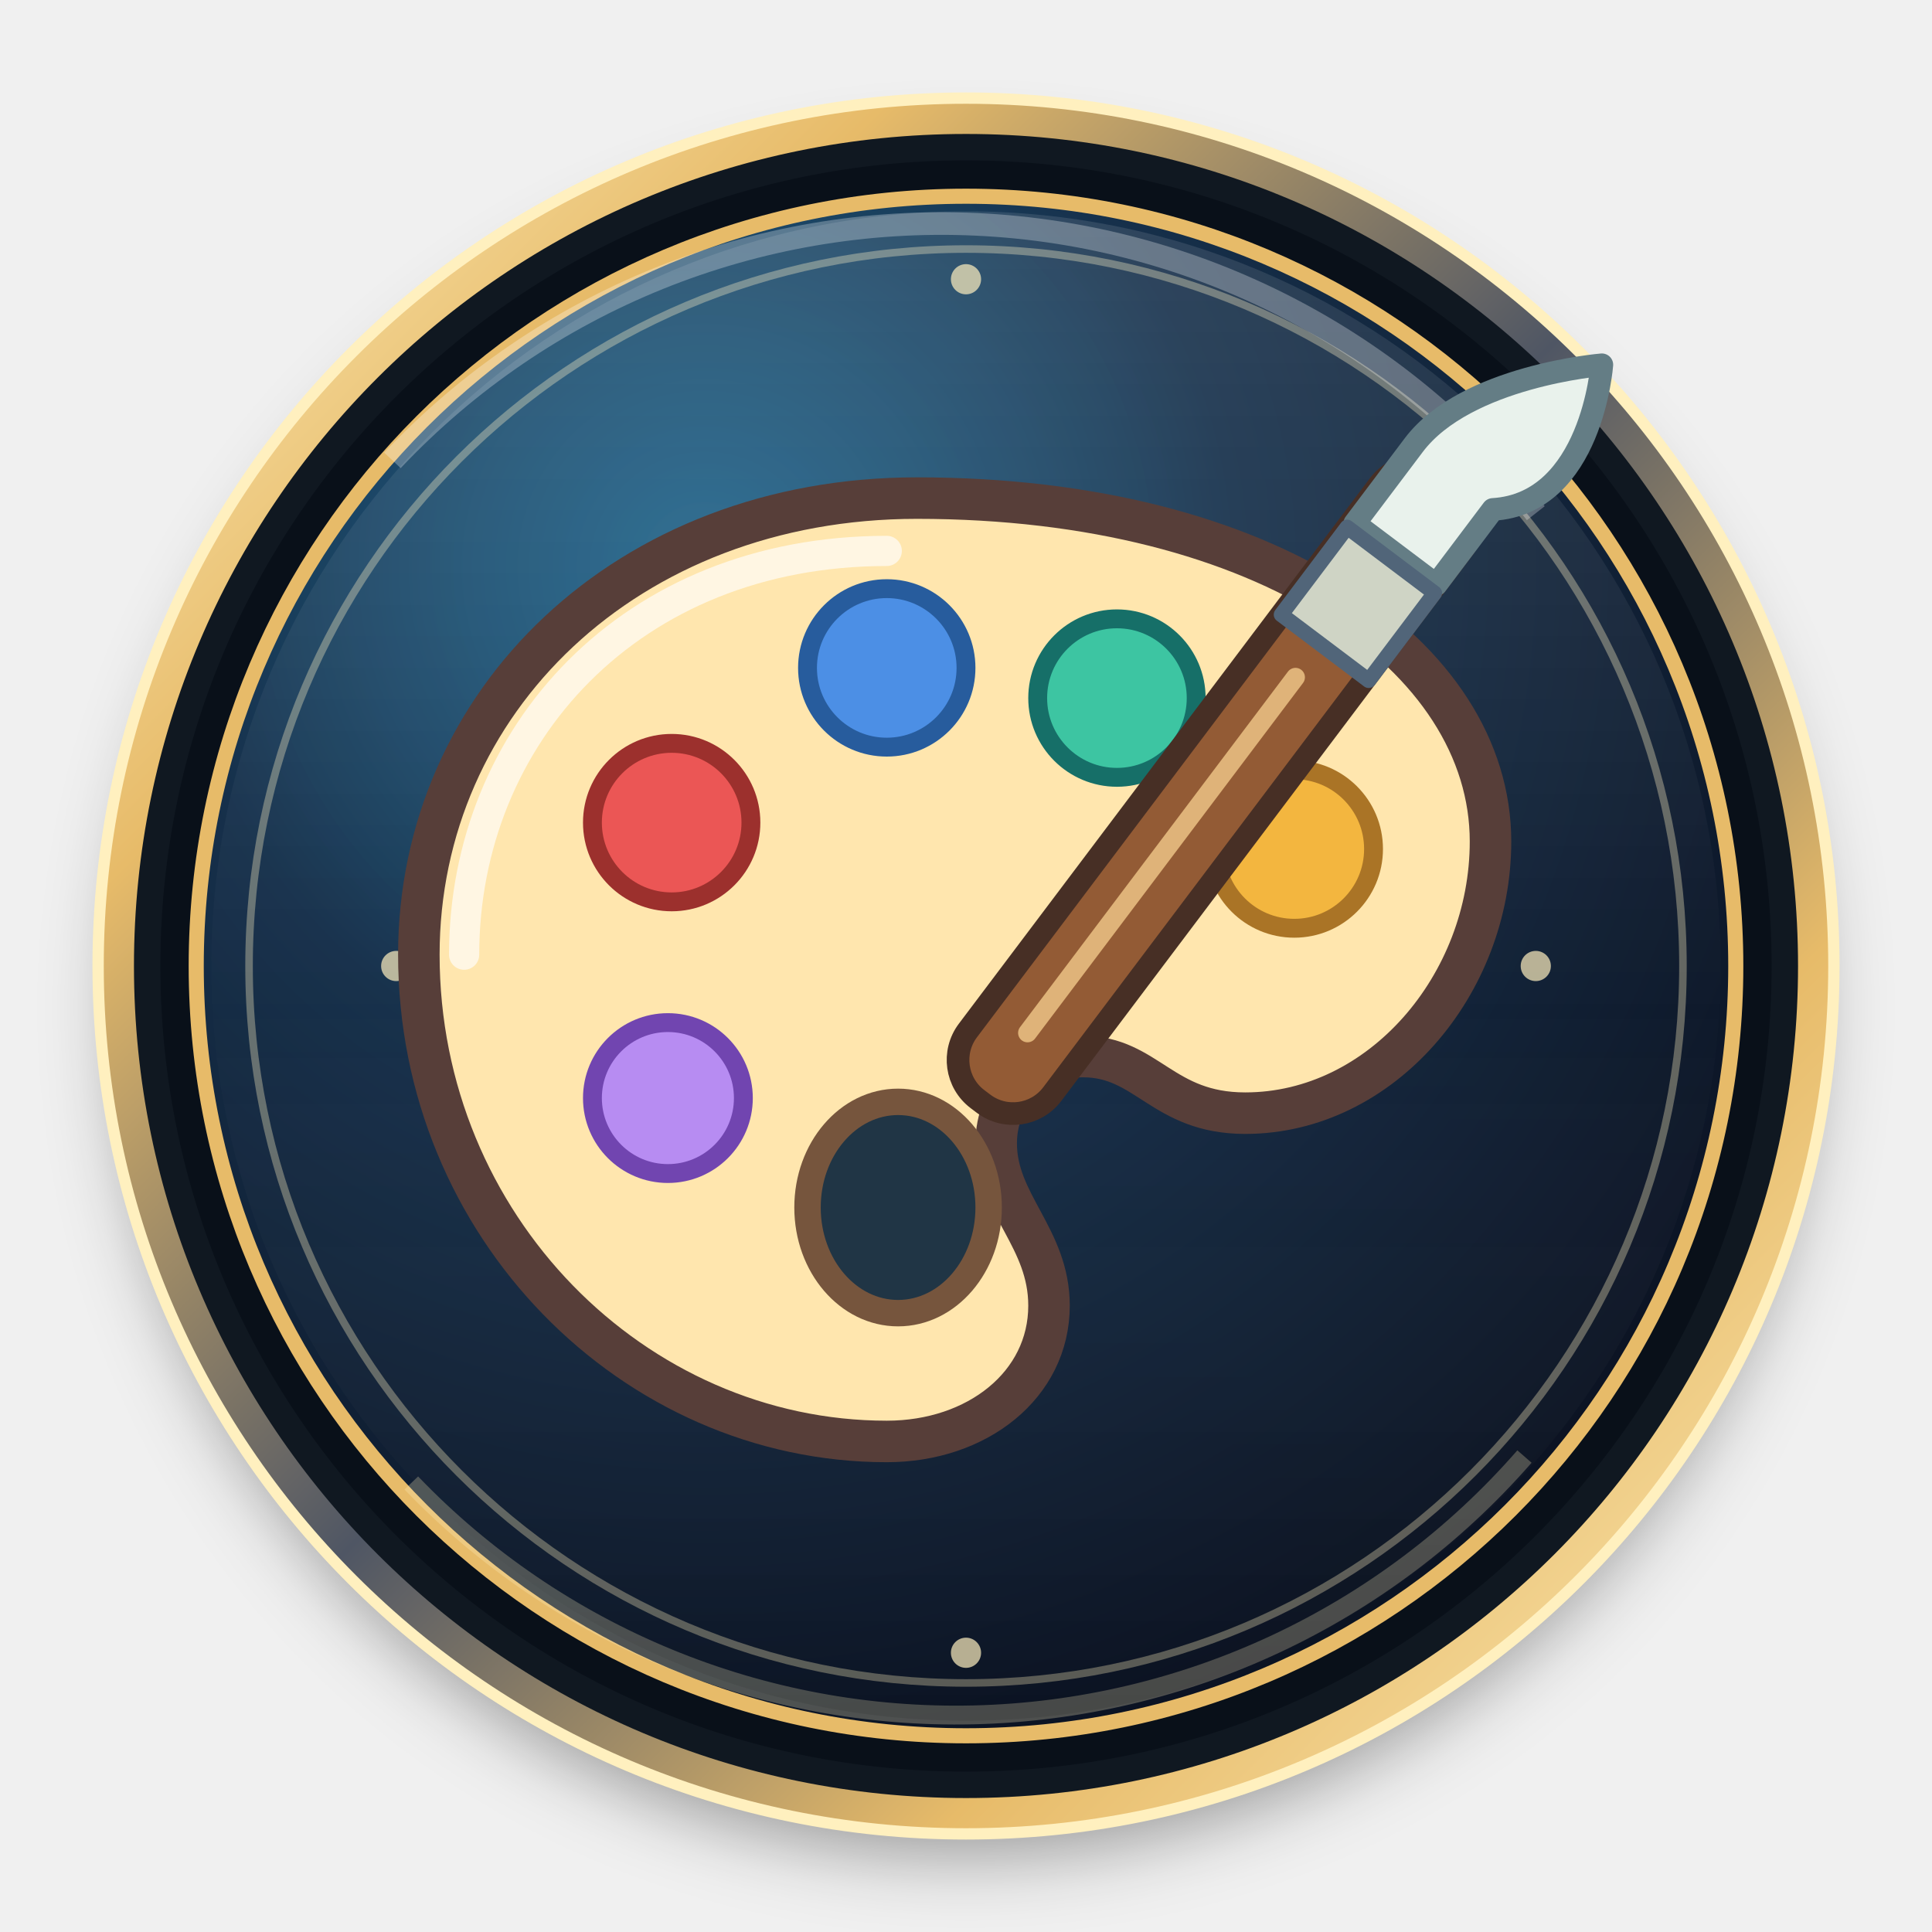
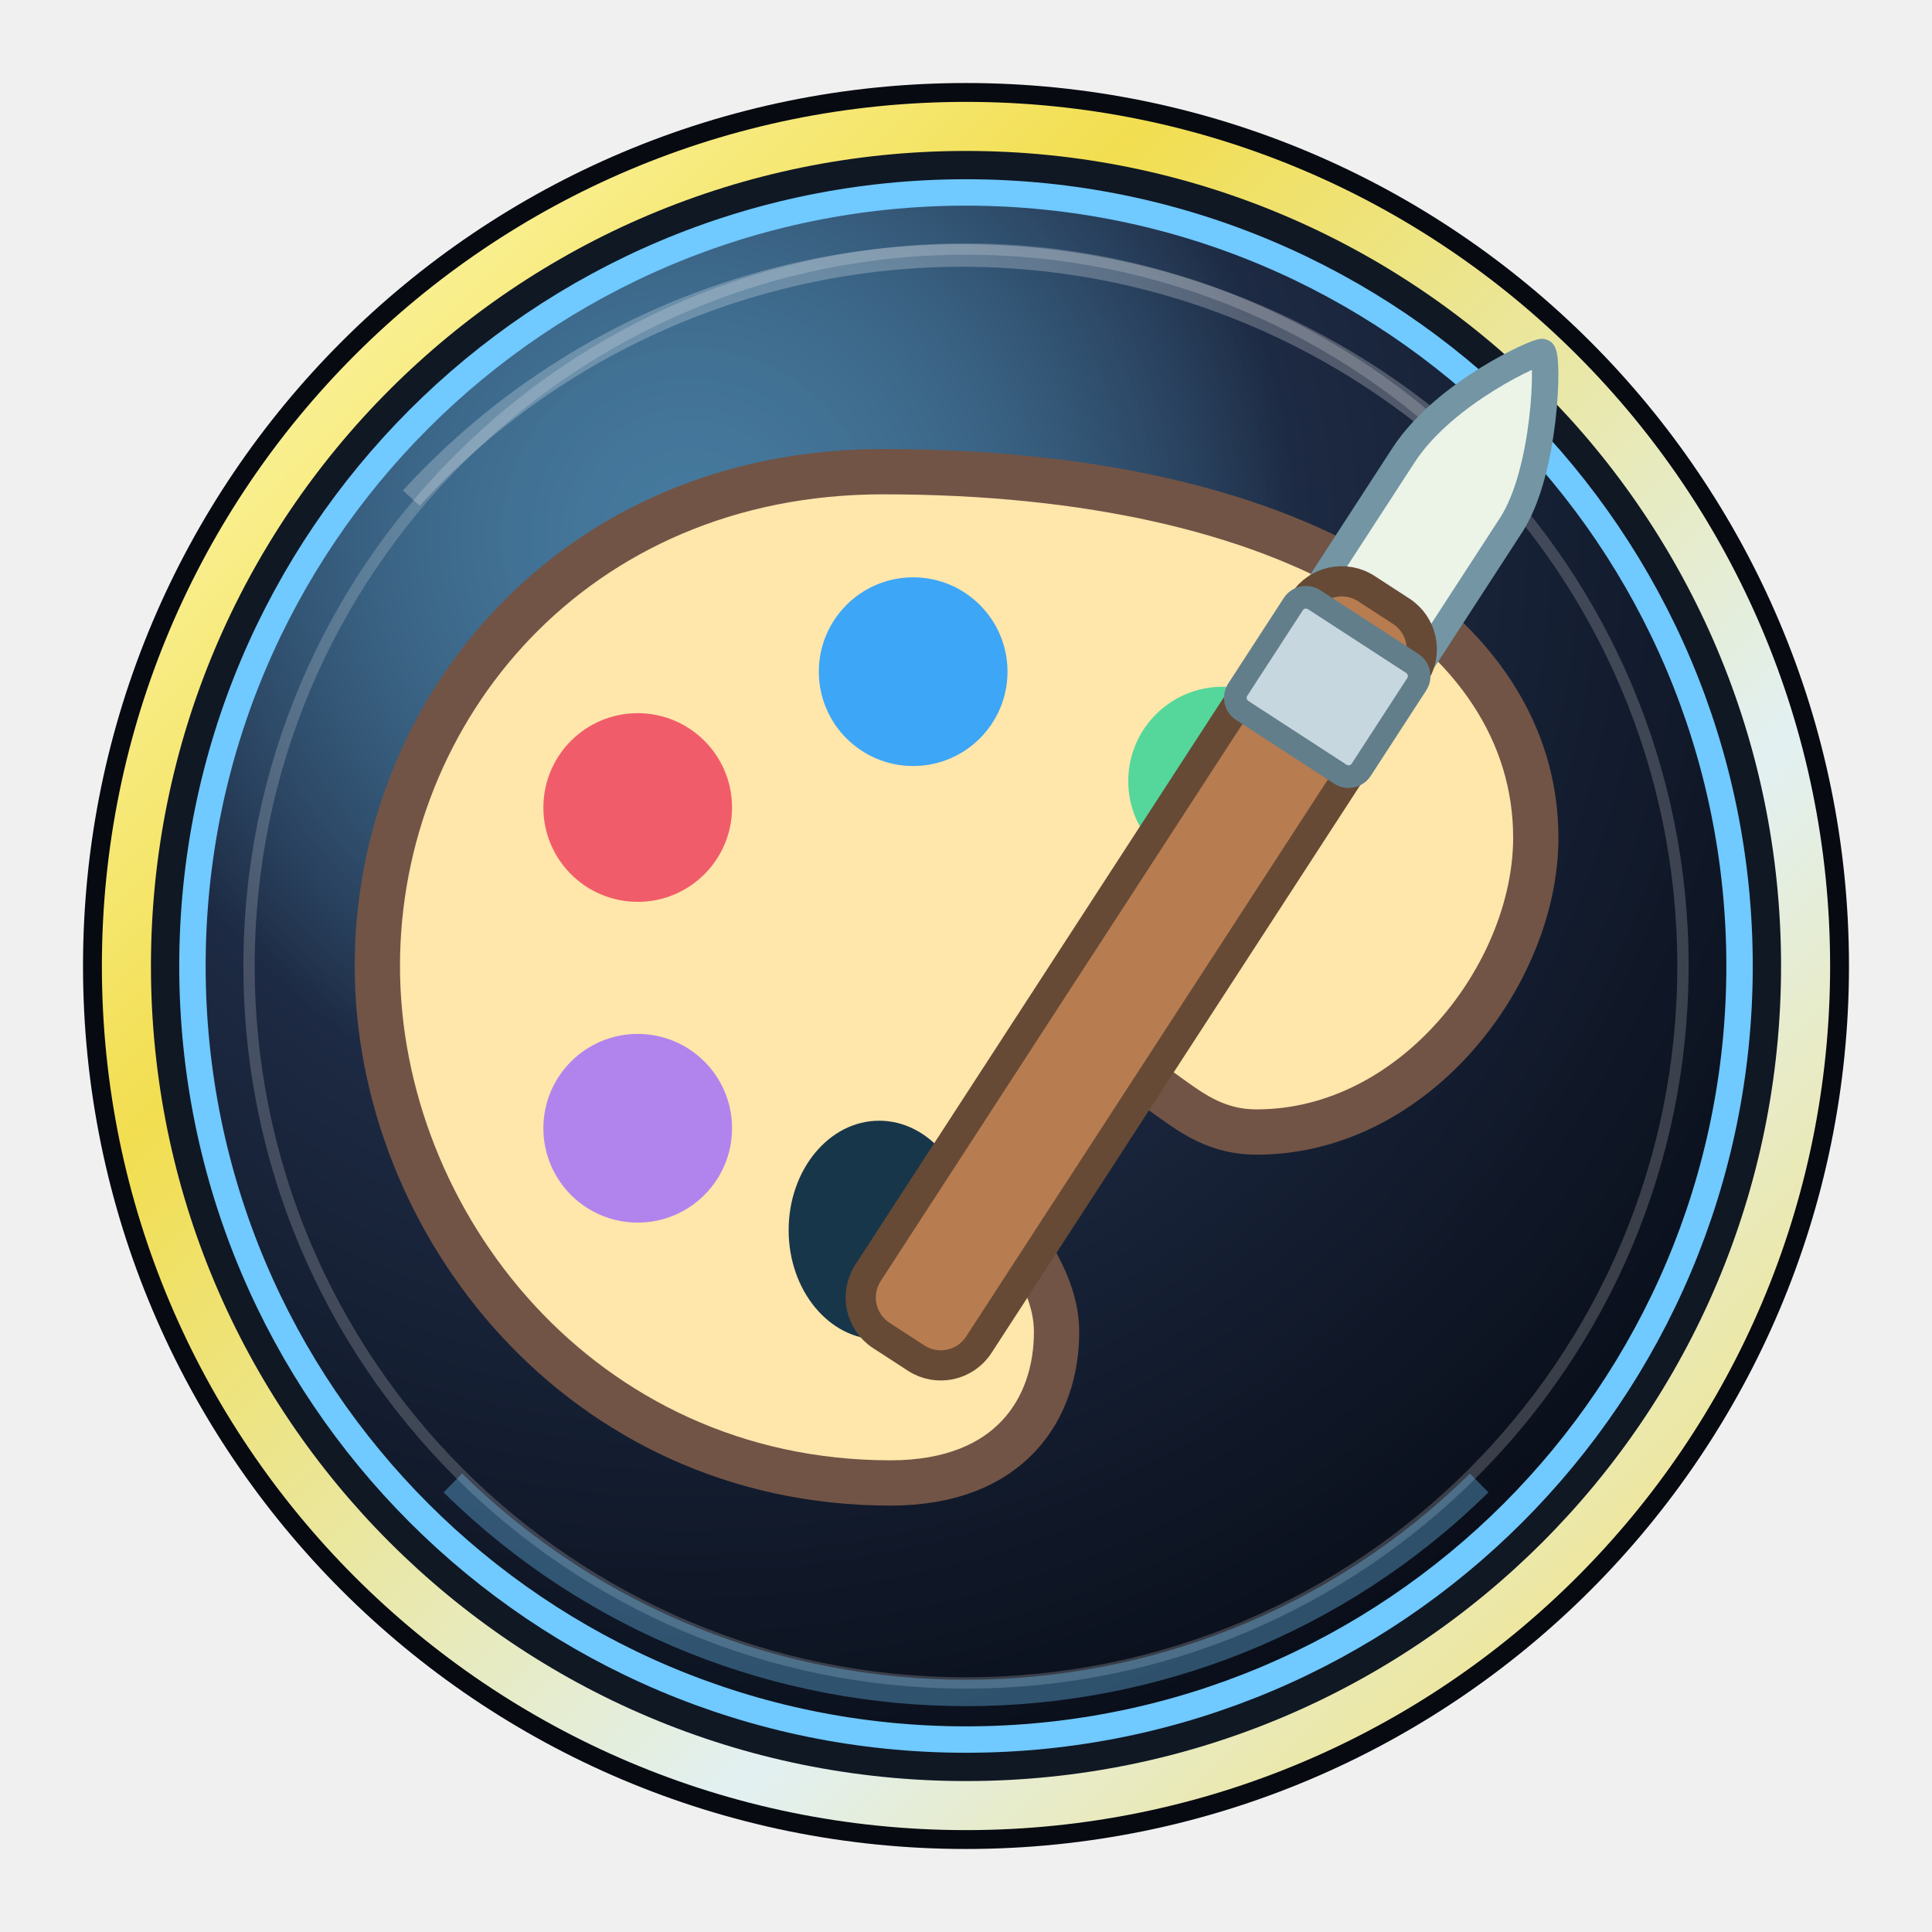
<svg xmlns="http://www.w3.org/2000/svg" viewBox="0 0 512 512" role="img" aria-labelledby="title desc">
  <defs>
-     <linearGradient id="rim" x1="0" x2="1" y1="0" y2="1">
-       <stop stop-color="#FFF0BF" />
-       <stop offset=".23" stop-color="#E7BB69" />
-       <stop offset=".49" stop-color="#4F5664" />
-       <stop offset=".74" stop-color="#E7BB69" />
-       <stop offset="1" stop-color="#FFF0BF" />
+     <linearGradient id="rim" x1="0" y1="0" x2="1" y2="1">
+       <stop stop-color="#FFFFCB" />
+       <stop offset=".31" stop-color="#F2DE50" />
+       <stop offset=".67" stop-color="#E2F0F2" />
+       <stop offset="1" stop-color="#F6DF5B" />
    </linearGradient>
-     <radialGradient id="field" cx=".33" cy=".24" r=".91">
-       <stop stop-color="#2879A6" stop-opacity=".81" />
-       <stop offset=".38" stop-color="#16304B" />
-       <stop offset="1" stop-color="#090C19" />
+     <radialGradient id="field" cx=".32" cy=".22" r=".9">
+       <stop stop-color="#70C9FF" stop-opacity=".55" />
+       <stop offset=".44" stop-color="#1D2A43" />
+       <stop offset="1" stop-color="#060A13" />
    </radialGradient>
-     <linearGradient id="shine" x1="0" x2="0" y1="0" y2="1">
-       <stop stop-color="#FFFFFF" stop-opacity=".31" />
-       <stop offset=".53" stop-color="#FFFFFF" stop-opacity=".015" />
-       <stop offset="1" stop-color="#000000" stop-opacity=".26" />
-     </linearGradient>
-     <filter id="medal-shadow" x="-20%" y="-20%" width="140%" height="150%">
-       <feGaussianBlur stdDeviation="10" />
-     </filter>
  </defs>
-   <ellipse cx="256" cy="267" rx="224" ry="224" fill="#000000" opacity=".38" filter="url(#medal-shadow)" />
-   <circle cx="256" cy="256" r="230" fill="url(#rim)" stroke="#FFF0BF" stroke-width="3" />
-   <circle cx="256" cy="256" r="217" fill="#091019" stroke="#101821" stroke-width="7" />
-   <circle cx="256" cy="256" r="204" fill="url(#field)" stroke="#E7BB69" stroke-width="4" />
-   <circle cx="256" cy="256" r="190" fill="none" stroke="#FFF0BF" stroke-width="2" opacity=".35" />
-   <path d="M104 122A200 200 0 0 1 407 136" fill="none" stroke="#FFFFFF" stroke-width="6" opacity=".28" />
-   <path d="M109 393A200 200 0 0 0 404 386" fill="none" stroke="#FFF0BF" stroke-width="5" opacity=".27" />
-   <circle cx="256" cy="256" r="200" fill="url(#shine)" opacity=".34" />
-   <g fill="#FFF0BF" opacity=".7">
-     <circle cx="105" cy="256" r="4" />
-     <circle cx="407" cy="256" r="4" />
-     <circle cx="256" cy="74" r="4" />
-     <circle cx="256" cy="438" r="4" />
-   </g>
-   <g id="symbol-kunst" stroke-linejoin="round" stroke-linecap="round">
-     <path d="M243 132c-77 0-132 54-132 121 0 72 57 129 124 129 24 0 43-15 43-36 0-18-14-27-14-43 0-13 10-23 23-23 17 0 21 15 43 15 36 0 65-34 65-72 0-49-59-91-152-91Z" fill="#FFE6AE" stroke="#573E39" stroke-width="11" />
-     <path d="M235 146c-68 0-112 49-112 107" fill="none" stroke="#FFFFFF" stroke-width="8" opacity=".65" />
-     <circle cx="178" cy="218" r="21" fill="#EB5655" stroke="#9C302D" stroke-width="5" />
-     <circle cx="235" cy="177" r="21" fill="#4C8FE5" stroke="#275C9D" stroke-width="5" />
-     <circle cx="296" cy="185" r="21" fill="#3DC5A2" stroke="#166F68" stroke-width="5" />
-     <circle cx="343" cy="225" r="21" fill="#F3B63F" stroke="#AA7426" stroke-width="5" />
-     <circle cx="177" cy="291" r="20" fill="#B78CF2" stroke="#7145B0" stroke-width="5" />
-     <ellipse cx="238" cy="320" rx="24" ry="28" fill="#203545" stroke="#76553D" stroke-width="7" />
-     <g transform="rotate(37 305 232)">
-       <rect x="291" y="100" width="28" height="207" rx="13" fill="#935B35" stroke="#472F25" stroke-width="6" />
-       <path d="M292 125V99c0-23 27-47 27-47s20 31 0 48v25Z" fill="#E9F2EC" stroke="#647D85" stroke-width="6" />
-       <path d="M291 127h29v29h-29Z" fill="#CFD4C5" stroke="#516579" stroke-width="4" />
-       <path d="M304 167v118" stroke="#FFD995" stroke-width="5" opacity=".7" />
+   <circle cx="256" cy="256" r="234" fill="#070A11" />
+   <circle cx="256" cy="256" r="229" fill="url(#rim)" />
+   <circle cx="256" cy="256" r="216" fill="#101824" />
+   <circle cx="256" cy="256" r="205" fill="url(#field)" stroke="#70C9FF" stroke-width="7" />
+   <circle cx="256" cy="256" r="190" fill="none" stroke="#FFFFFF" stroke-opacity=".19" stroke-width="3" />
+   <path d="M109 132A198 198 0 0 1 402 133" fill="none" stroke="#FFFFFF" stroke-opacity=".24" stroke-width="6" />
+   <path d="M120 393A194 194 0 0 0 392 393" fill="none" stroke="#70C9FF" stroke-opacity=".35" stroke-width="7" />
+   <g id="symbol-kunst" stroke-linejoin="round">
+     <path d="M234 125C152 125 100 188 100 256S154 393 236 393c32 0 44-20 44-40 0-18-17-30-17-46 0-15 12-25 26-25 18 0 24 18 44 18 42 0 74-42 74-78 0-55-63-97-173-97Z" fill="#FFE6AB" stroke="#715446" stroke-width="12" />
+     <circle cx="169" cy="214" r="25" fill="#F15C6A" />
+     <circle cx="242" cy="178" r="25" fill="#3DA6F6" />
+     <circle cx="324" cy="207" r="25" fill="#55D79B" />
+     <circle cx="169" cy="299" r="25" fill="#B184ED" />
+     <ellipse cx="233" cy="326" rx="24" ry="29" fill="#17364A" />
+     <g transform="rotate(33 320 230)">
+       <path d="M304 153V110c0-20 15-43 16-43 2 0 18 26 18 43v43Z" fill="#ECF3E7" stroke="#7395A4" stroke-width="7" />
+       <rect x="303" y="145" width="35" height="236" rx="12" fill="#B87C51" stroke="#664A35" stroke-width="8" />
+       <rect x="301" y="155" width="39" height="35" rx="4" fill="#C7D7E0" stroke="#627E8A" stroke-width="6" />
    </g>
  </g>
</svg>
